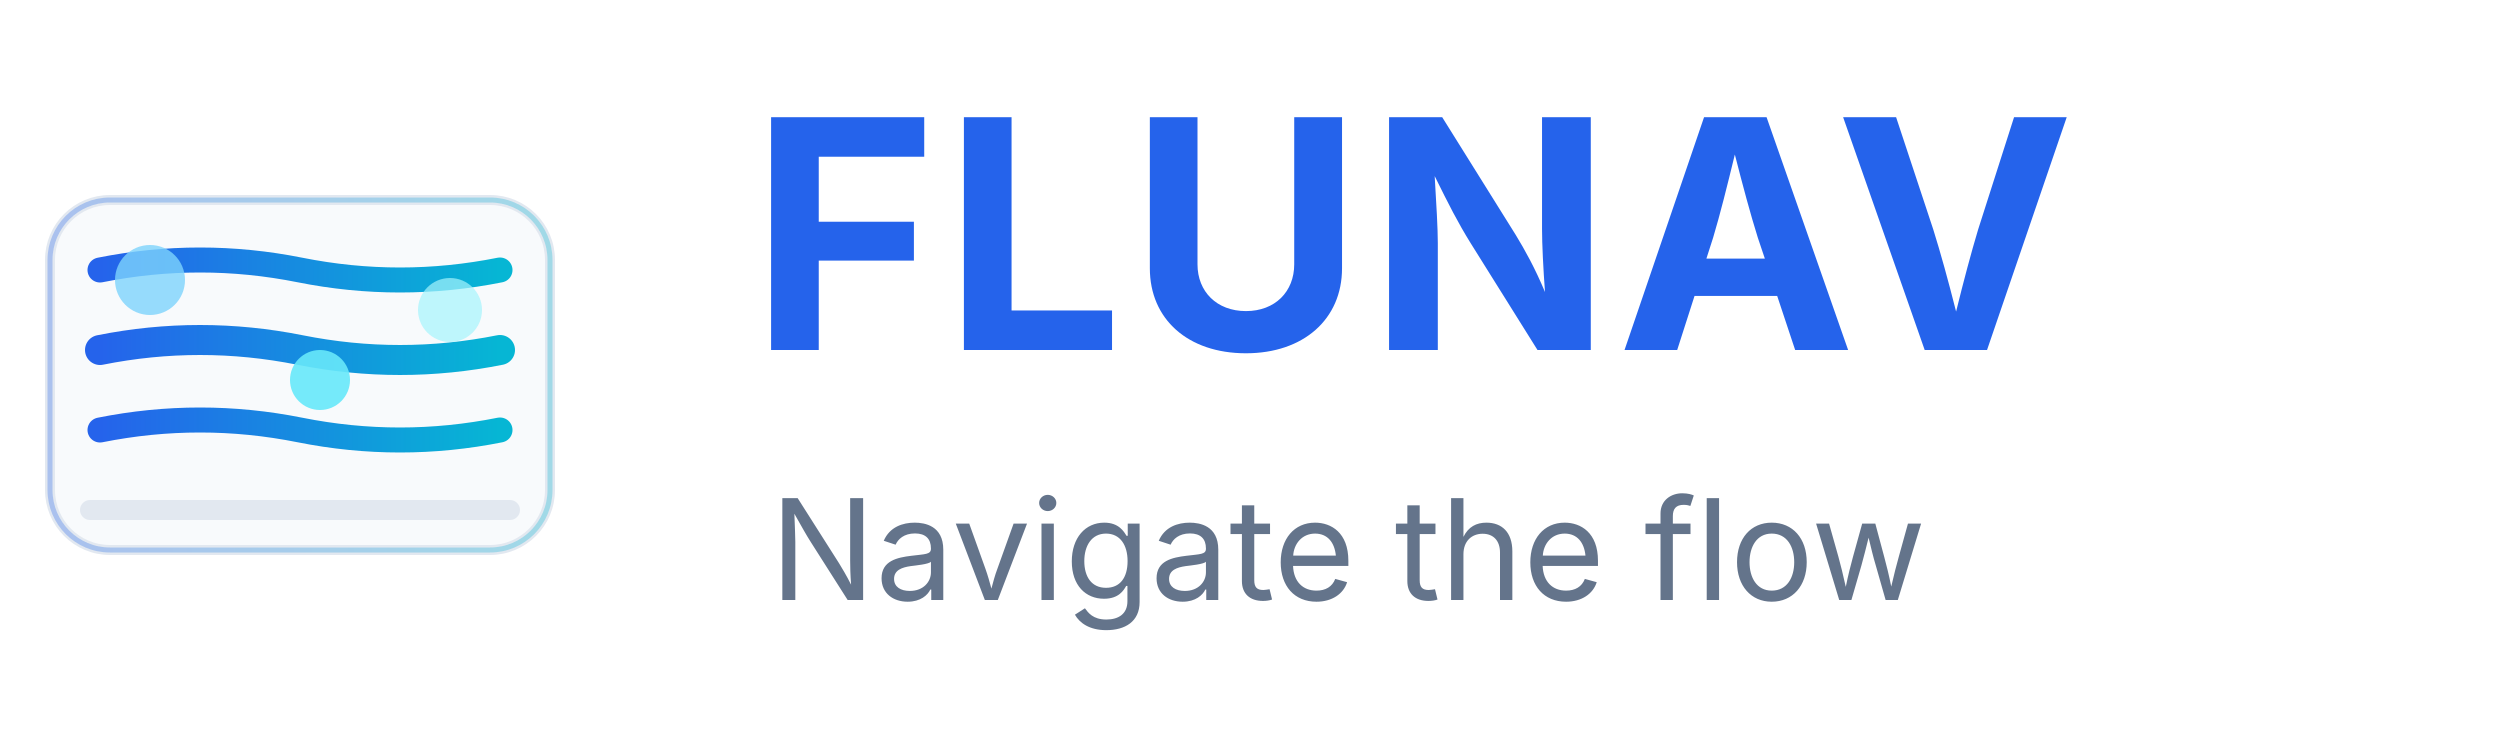
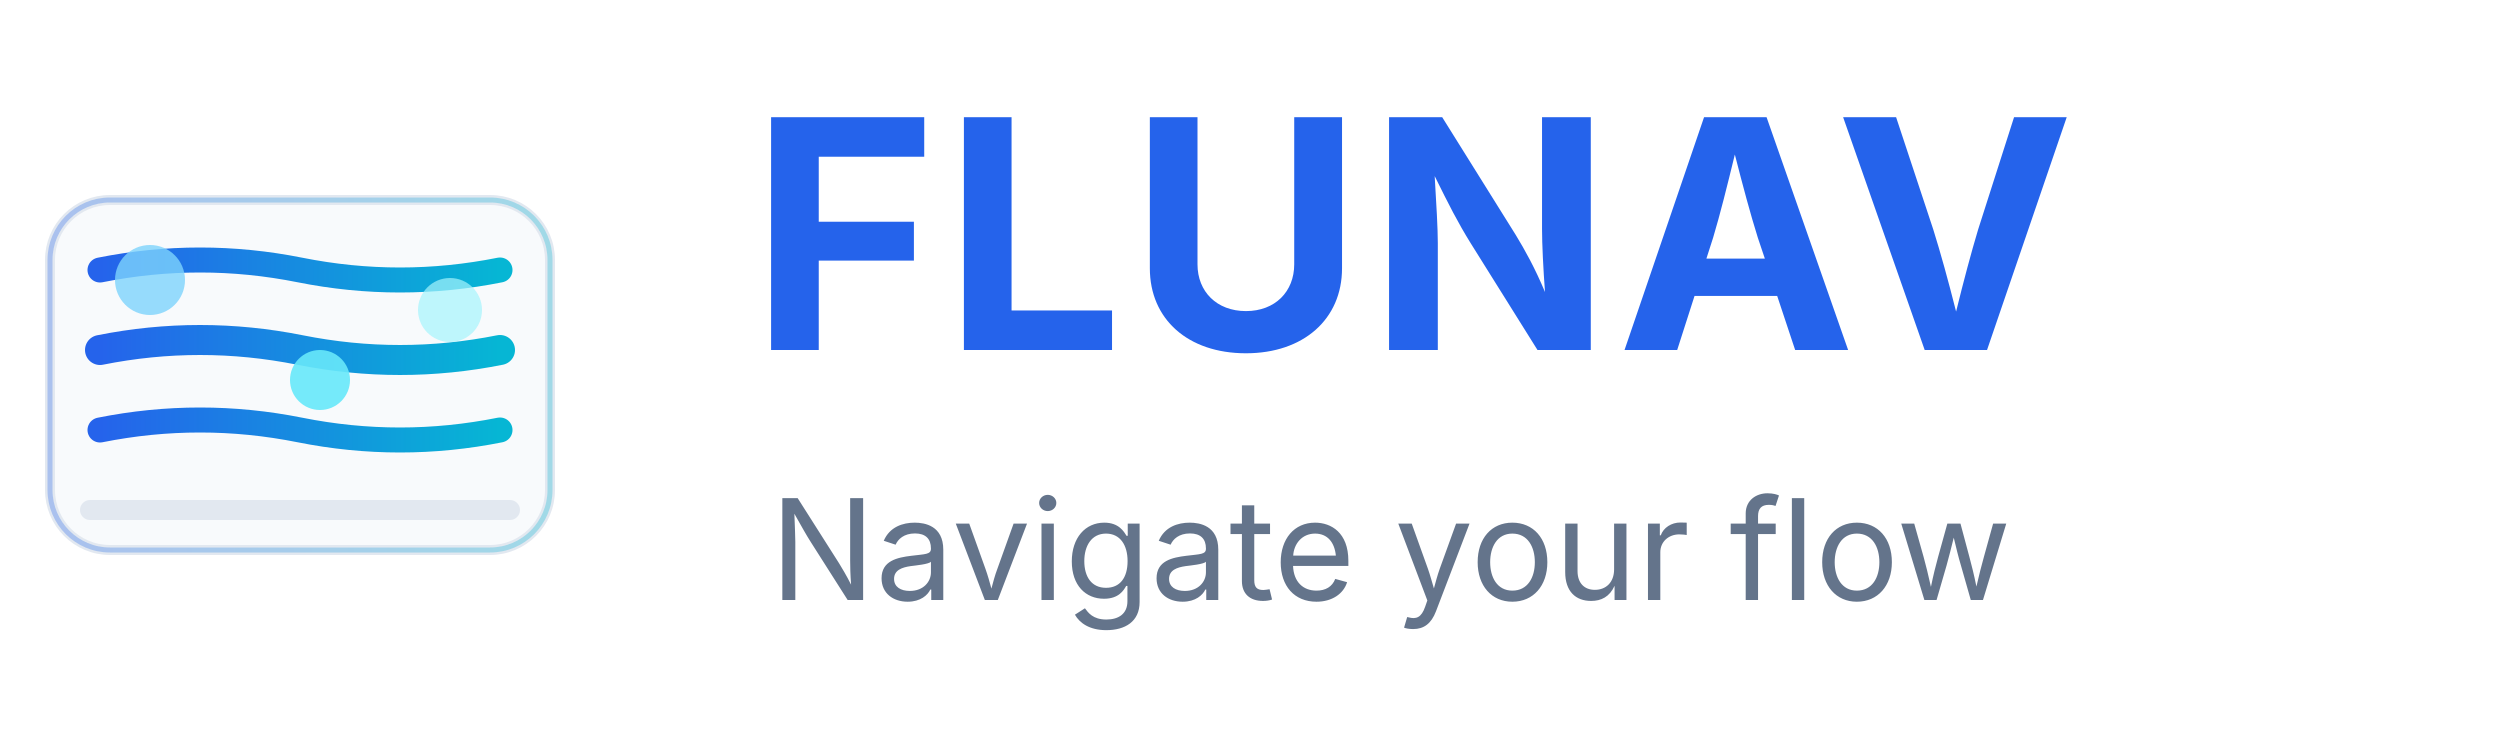
<svg xmlns="http://www.w3.org/2000/svg" width="250" height="75" viewBox="0 0 250 75">
  <defs>
    <linearGradient id="flowGradient3" x1="0%" y1="50%" x2="100%" y2="50%">
      <stop offset="0%" style="stop-color:#2563eb" />
      <stop offset="100%" style="stop-color:#06b6d4" />
    </linearGradient>
    <linearGradient id="titleGradient2" x1="0%" y1="0%" x2="100%" y2="0%">
      <stop offset="0%" style="stop-color:#1e293b" />
      <stop offset="40%" style="stop-color:#2563eb" />
      <stop offset="100%" style="stop-color:#0891b2" />
    </linearGradient>
    <filter id="textShadow2">
      <feDropShadow dx="1" dy="1" stdDeviation="1" flood-color="#cbd5e1" flood-opacity="0.3" />
    </filter>
  </defs>
  <rect x="5" y="20" width="50" height="35" fill="#f8fafc" rx="6" stroke="#e2e8f0" stroke-width="1" />
  <rect x="5" y="20" width="50" height="35" fill="none" rx="6" stroke="url(#flowGradient3)" stroke-width="0.5" opacity="0.3" />
  <path d="M10,27 Q20,25 30,27 T50,27" stroke="url(#flowGradient3)" stroke-width="2.5" fill="none" stroke-linecap="round" />
  <path d="M10,35 Q20,33 30,35 T50,35" stroke="url(#flowGradient3)" stroke-width="3" fill="none" stroke-linecap="round" />
  <path d="M10,43 Q20,41 30,43 T50,43" stroke="url(#flowGradient3)" stroke-width="2.5" fill="none" stroke-linecap="round" />
  <circle cx="15" cy="28" r="3.5" fill="#7dd3fc" opacity="0.8" />
  <circle cx="32" cy="38" r="3" fill="#67e8f9" opacity="0.9" />
  <circle cx="45" cy="31" r="3.2" fill="#a5f3fc" opacity="0.7" />
  <rect x="8" y="50" width="44" height="2" fill="#e2e8f0" rx="1" />
  <text x="75" y="35" font-family="Inter, system-ui, sans-serif" font-size="32" font-weight="700" fill="#2563eb" letter-spacing="0.5px">FLUNAV</text>
-   <text x="77" y="60" font-family="Inter, system-ui, sans-serif" font-size="14" fill="#64748b">Navigate the flow</text>
+   <text x="77" y="60" font-family="Inter, system-ui, sans-serif" font-size="14" fill="#64748b">Navigate your flow</text>
</svg>
